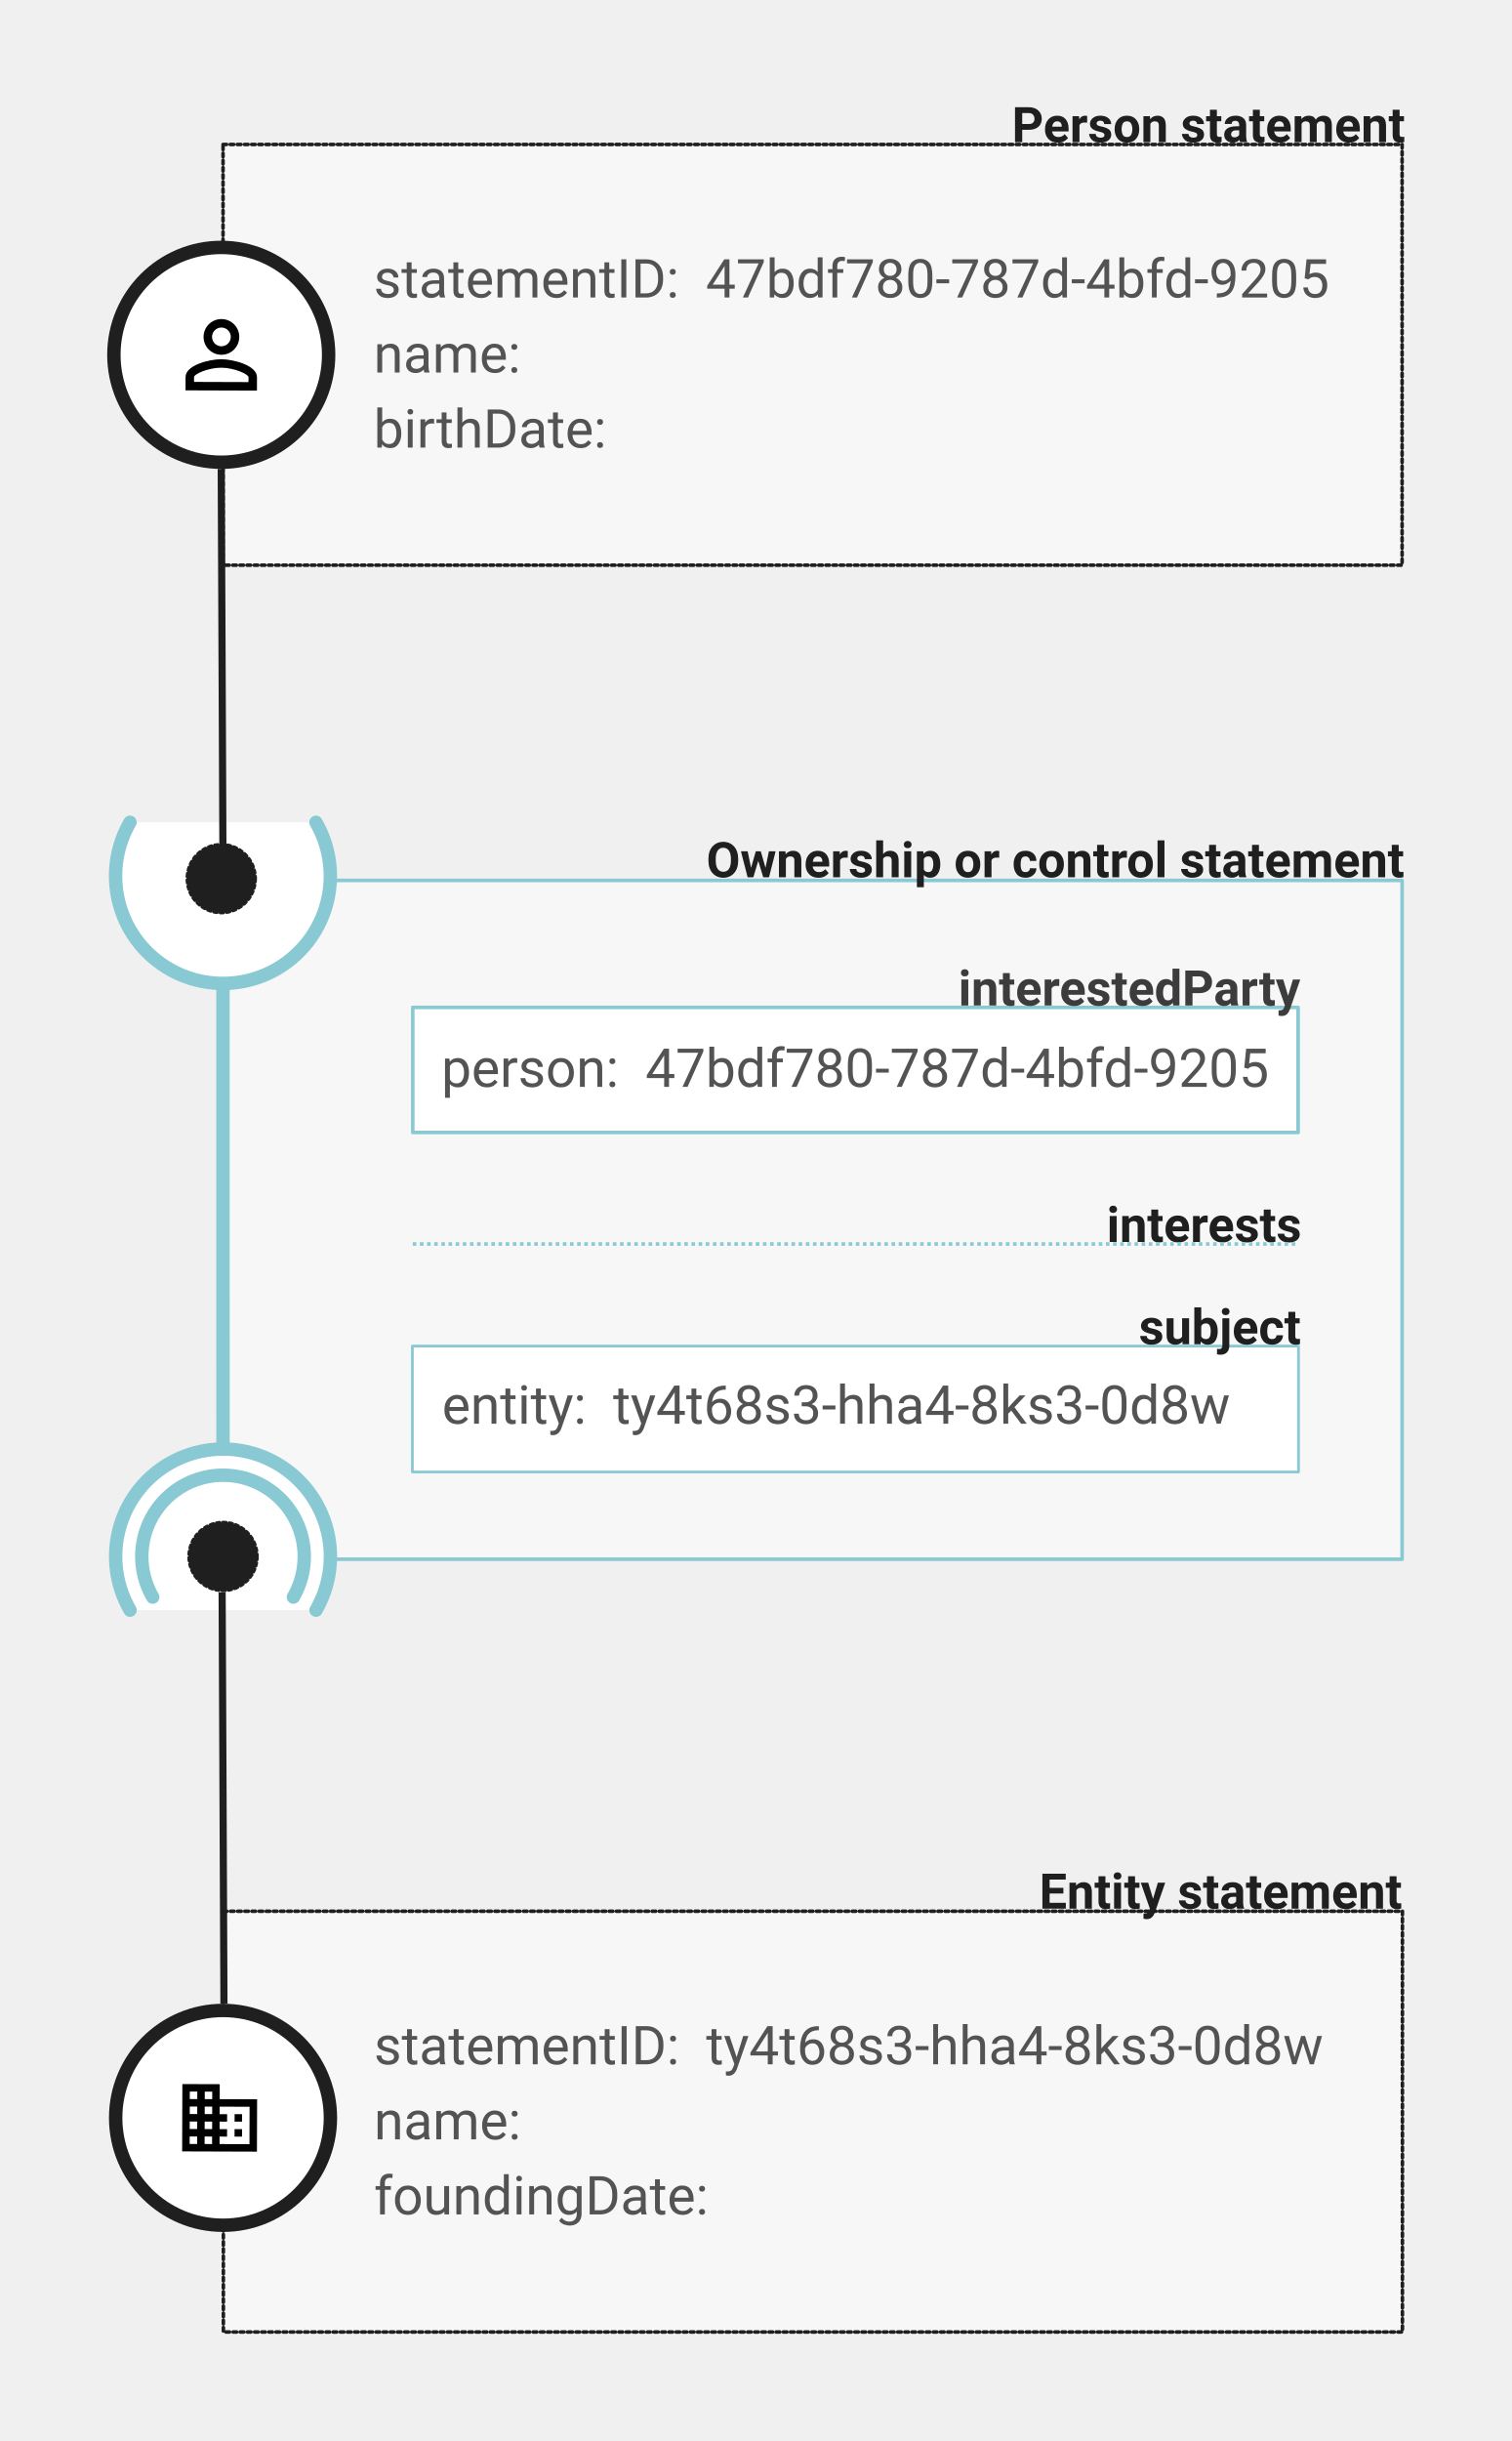
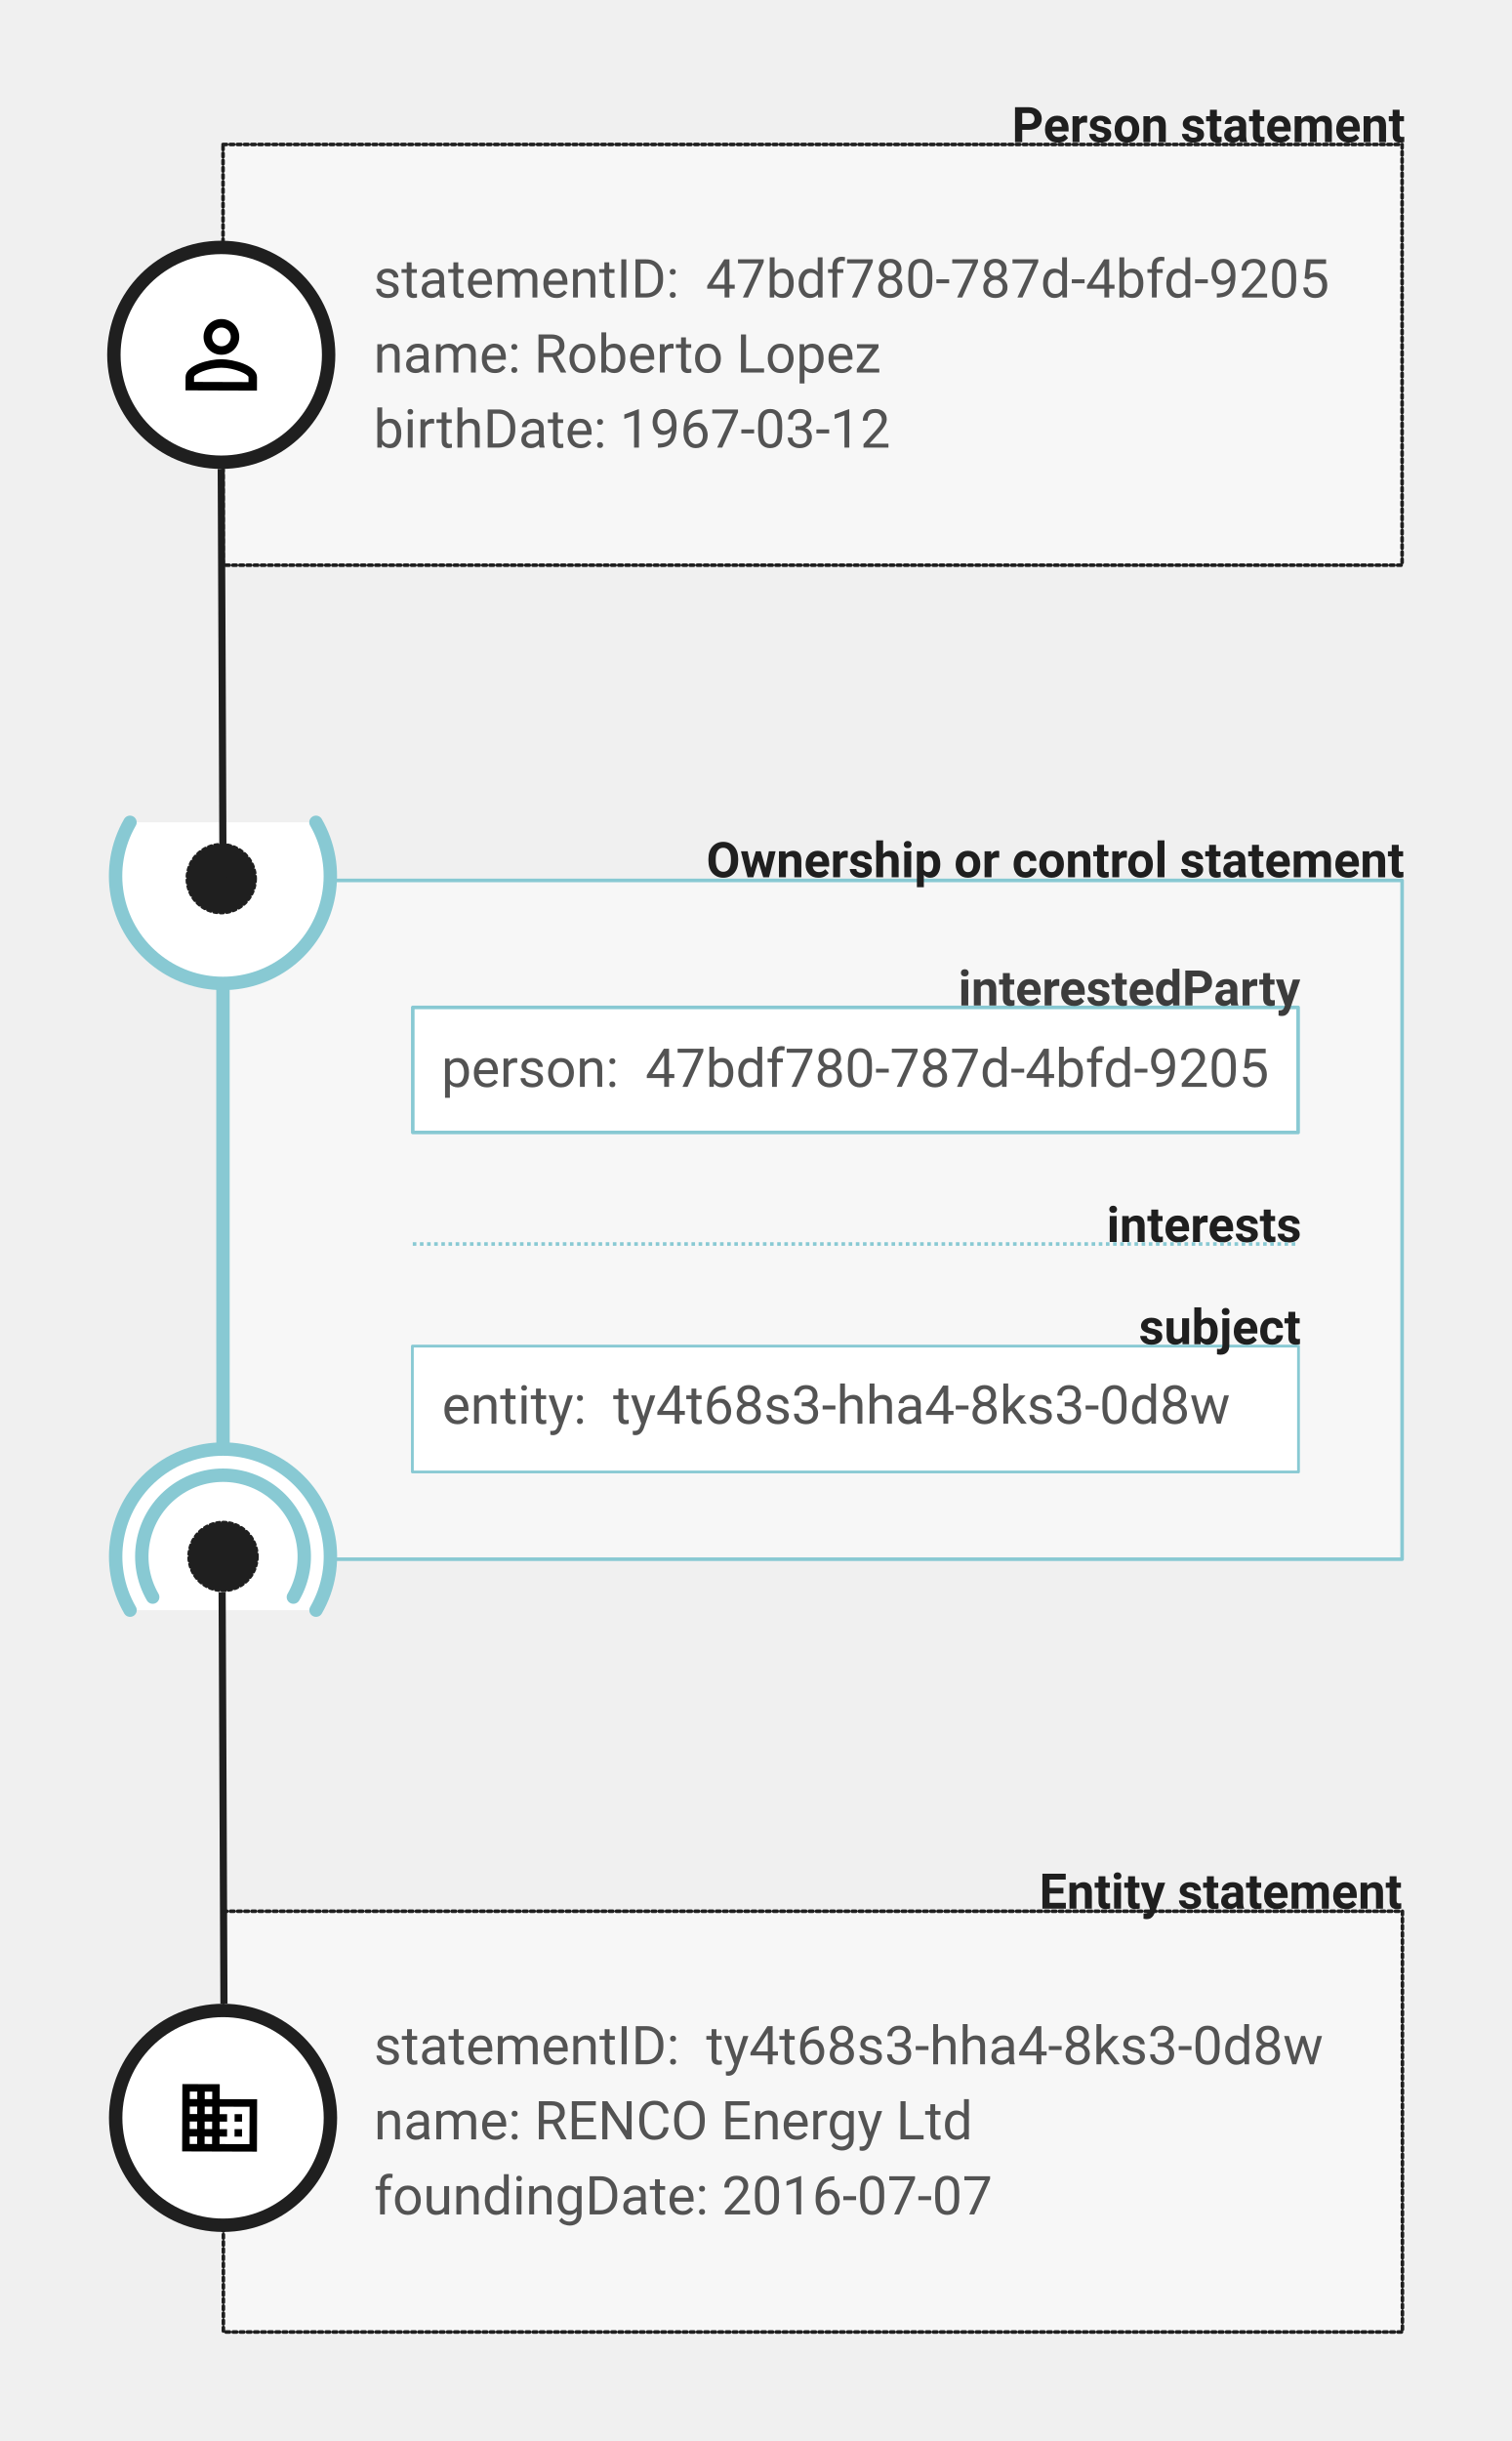
<svg xmlns="http://www.w3.org/2000/svg" id="Layer_1" data-name="Layer 1" viewBox="0 0 423.019 682.994" version="1.1" width="423.019" height="682.994">
  <defs id="defs3">
    <marker orient="auto" refY="0" refX="0" id="Arrow1Lend" style="overflow:visible">
      <path id="path4371" d="M 0,0 5,-5 -12.5,0 5,5 0,0 Z" style="fill:#00deb6;fill-opacity:1;fill-rule:evenodd;stroke:#00deb6;stroke-width:1pt;stroke-opacity:1" transform="matrix(-0.8,0,0,-0.8,-10,0)" />
    </marker>
    <marker orient="auto" refY="0" refX="0" id="Arrow1Mend" style="overflow:visible">
      <path id="path4377" d="M 0,0 5,-5 -12.5,0 5,5 0,0 Z" style="fill:#00deb6;fill-opacity:1;fill-rule:evenodd;stroke:#00deb6;stroke-width:1pt;stroke-opacity:1" transform="matrix(-0.4,0,0,-0.4,-4,0)" />
    </marker>
    <marker orient="auto" refY="0" refX="0" id="Arrow1Mstart" style="overflow:visible">
      <path id="path4374" d="M 0,0 5,-5 -12.5,0 5,5 0,0 Z" style="fill:#88c9d3;fill-opacity:1;fill-rule:evenodd;stroke:#88c9d3;stroke-width:1pt;stroke-opacity:1" transform="matrix(0.4,0,0,0.4,4,0)" />
    </marker>
    <style id="style5">.cls-1,.cls-10,.cls-11,.cls-7,.cls-8{fill:none;}.cls-1,.cls-11{stroke:#00deb6;}.cls-1,.cls-10,.cls-11,.cls-7{stroke-miterlimit:10;}.cls-2{fill:#00deb6;}.cls-3{font-size:16px;fill:#262737;}.cls-12,.cls-3{font-family:HKGrotesk-SemiBold, HK Grotesk;font-weight:700;}.cls-4{letter-spacing:-0.03em;}.cls-5{letter-spacing:-0.02em;}.cls-6{letter-spacing:0em;}.cls-7{stroke:#262737;}.cls-11,.cls-7{stroke-width:5px;}.cls-9{letter-spacing:-0.01em;}.cls-10{stroke:#e6e6e6;}.cls-12{font-size:12px;fill:gray;}.cls-13{letter-spacing:-0.03em;}.cls-14{letter-spacing:-0.01em;}.cls-15{letter-spacing:-0.02em;}.cls-16{letter-spacing:0em;}.cls-17{letter-spacing:0em;}.cls-18{letter-spacing:0em;}</style>
    <marker orient="auto" refY="0" refX="0" id="Arrow1Mstart-2" style="overflow:visible">
      <path id="path4374-0" d="M 0,0 5,-5 -12.5,0 5,5 0,0 Z" style="fill:#88c9d3;fill-opacity:1;fill-rule:evenodd;stroke:#88c9d3;stroke-width:1pt;stroke-opacity:1" transform="matrix(0.4,0,0,0.4,4,0)" />
    </marker>
    <clipPath id="p.1">
      <path style="clip-rule:evenodd" id="path3414" d="M 0,0 30,0 30,26 0,26 Z" />
    </clipPath>
    <clipPath id="p.2">
      <path style="clip-rule:evenodd" id="path3423" d="M 0,0 24,0 24,25 0,25 Z" />
    </clipPath>
    <clipPath id="p.1-3">
      <path style="clip-rule:evenodd" id="path3414-8" d="M 0,0 30,0 30,26 0,26 Z" />
    </clipPath>
    <clipPath id="p.1-3-0">
      <path style="clip-rule:evenodd" id="path3414-8-5" d="M 0,0 30,0 30,26 0,26 Z" />
    </clipPath>
    <clipPath id="p.2-5">
      <path style="clip-rule:evenodd" id="path3423-3" d="M 0,0 24,0 24,25 0,25 Z" />
    </clipPath>
    <clipPath id="p.1-9">
      <path style="clip-rule:evenodd" id="path3414-1" d="M 0,0 30,0 30,26 0,26 Z" />
    </clipPath>
    <marker orient="auto" refY="0" refX="0" id="Arrow1Mstart-2-5" style="overflow:visible">
      <path id="path4374-0-0" d="M 0,0 5,-5 -12.5,0 5,5 0,0 Z" style="fill:#00deb6;fill-opacity:1;fill-rule:evenodd;stroke:#00deb6;stroke-width:1pt;stroke-opacity:1" transform="matrix(0.4,0,0,0.4,4,0)" />
    </marker>
    <marker orient="auto" refY="0" refX="0" id="Arrow1Mstart-4" style="overflow:visible">
      <path id="path4374-9" d="M 0,0 5,-5 -12.5,0 5,5 0,0 Z" style="fill:#00deb6;fill-opacity:1;fill-rule:evenodd;stroke:#00deb6;stroke-width:1pt;stroke-opacity:1" transform="matrix(0.4,0,0,0.4,4,0)" />
    </marker>
    <marker orient="auto" refY="0" refX="0" id="Arrow1Mstart-2-9" style="overflow:visible">
      <path id="path4374-0-9" d="M 0,0 5,-5 -12.5,0 5,5 0,0 Z" style="fill:#88c9d3;fill-opacity:1;fill-rule:evenodd;stroke:#88c9d3;stroke-width:1pt;stroke-opacity:1" transform="matrix(0.4,0,0,0.4,4,0)" />
    </marker>
    <marker orient="auto" refY="0" refX="0" id="Arrow1Mstart-2-9-8" style="overflow:visible">
      <path id="path4374-0-9-9" d="M 0,0 5,-5 -12.5,0 5,5 0,0 Z" style="fill:#88c9d3;fill-opacity:1;fill-rule:evenodd;stroke:#88c9d3;stroke-width:1pt;stroke-opacity:1" transform="matrix(0.4,0,0,0.4,4,0)" />
    </marker>
  </defs>
  <rect style="fill:#f7f7f7;fill-opacity:1;stroke:#88c9d3;stroke-width:1;stroke-linecap:round;stroke-linejoin:round;stroke-miterlimit:10;stroke-dasharray:none;stroke-opacity:1" id="rect11772" width="330" height="189.927" x="62.427" y="246.344" />
  <path class="cls-11" id="circle209-2-0-1" style="fill:#ffffff;fill-opacity:1;stroke:#88c9d3;stroke-width:3.75;stroke-linecap:round;stroke-miterlimit:8.5;stroke-dasharray:none;stroke-opacity:1" d="m 36.4,450.528 a 30.052,30.052 0 0 1 6.709,-38.047 30.052,30.052 0 0 1 38.634,0 30.052,30.052 0 0 1 6.709,38.047" />
  <path class="cls-11" id="circle209-7-4" style="fill:none;stroke:#88c9d3;stroke-width:3.75;stroke-linecap:round;stroke-miterlimit:8.5;stroke-dasharray:none;stroke-opacity:1" d="m 42.737,446.87 a 22.735,22.735 0 0 1 5.075,-28.783 22.735,22.735 0 0 1 29.227,0 22.735,22.735 0 0 1 5.075,28.783" />
  <path class="cls-2" d="M 347.544,239.809 Z" id="path11-6" style="fill:#00deb6" />
  <path d="m 347.544,239.809 0,0 m 0,0 0,0 m 0,0 z m 0,0 z" id="path27-3" />
  <path class="cls-8" d="M 347.544,239.809 Z" id="path29-0" style="fill:none" />
  <path class="cls-8" d="M 347.544,239.809 Z" id="path41-6" style="fill:none" />
  <path d="m 347.544,239.809 z m 0,0 z m 0,0 z m 0,0 z m 0,0 z m 0,0 z m 0,0 z m 0,0 z m 0,0 z m 0,0 z m 0,0 z m 0,0 z" id="path43-0" />
  <path class="cls-10" d="m 347.544,239.809 0,0" id="path45-4" style="fill:none;stroke:#e6e6e6;stroke-miterlimit:10" />
  <path class="cls-10" d="m 347.544,239.809 0,0" id="path47-5" style="fill:none;stroke:#e6e6e6;stroke-miterlimit:10" />
  <path class="cls-10" d="m 347.544,239.809 0,0" id="path49-8" style="fill:none;stroke:#e6e6e6;stroke-miterlimit:10" />
  <path class="cls-10" d="m 347.544,239.809 0,0" id="path51-2" style="fill:none;stroke:#e6e6e6;stroke-miterlimit:10" />
  <path class="cls-10" d="m 347.544,239.809 0,0" id="path53-8" style="fill:none;stroke:#e6e6e6;stroke-miterlimit:10" />
  <path class="cls-10" d="m 347.544,239.809 0,0" id="path55-6" style="fill:none;stroke:#e6e6e6;stroke-miterlimit:10" />
  <path class="cls-10" d="m 347.544,239.809 0,0" id="path57-8" style="fill:none;stroke:#e6e6e6;stroke-miterlimit:10" />
  <path class="cls-10" d="m 347.544,239.809 0,0" id="path59-5" style="fill:none;stroke:#e6e6e6;stroke-miterlimit:10" />
  <path class="cls-10" d="m 347.544,239.809 0,0" id="path61-3" style="fill:none;stroke:#e6e6e6;stroke-miterlimit:10" />
  <path class="cls-10" d="m 347.544,239.809 0,0" id="path63-4" style="fill:none;stroke:#e6e6e6;stroke-miterlimit:10" />
  <path class="cls-10" d="m 347.544,239.809 0,0" id="path65-0" style="fill:none;stroke:#e6e6e6;stroke-miterlimit:10" />
  <path class="cls-10" d="m 347.544,239.809 0,0" id="path67-1" style="fill:none;stroke:#e6e6e6;stroke-miterlimit:10" />
  <path class="cls-10" d="m 347.544,239.809 0,0" id="path69-7" style="fill:none;stroke:#e6e6e6;stroke-miterlimit:10" />
  <path class="cls-10" d="m 347.544,239.809 0,0" id="path71-7" style="fill:none;stroke:#e6e6e6;stroke-miterlimit:10" />
  <path class="cls-10" d="m 347.544,239.809 0,0" id="path73-8" style="fill:none;stroke:#e6e6e6;stroke-miterlimit:10" />
  <path class="cls-10" d="m 347.544,239.809 0,0" id="path75-0" style="fill:none;stroke:#e6e6e6;stroke-miterlimit:10" />
  <path class="cls-10" d="m 347.544,239.809 0,0" id="path77-8" style="fill:none;stroke:#e6e6e6;stroke-miterlimit:10" />
  <path class="cls-11" d="m 347.544,239.809 0,0" id="path79-9" style="fill:none;stroke:#00deb6;stroke-width:5px;stroke-miterlimit:10" />
  <path class="cls-11" d="m 347.544,239.809 0,0" id="path85-7" style="fill:none;stroke:#00deb6;stroke-width:5px;stroke-miterlimit:10" />
  <path class="cls-11" d="m 347.544,239.809 0,0" id="path87-8" style="fill:none;stroke:#00deb6;stroke-width:5px;stroke-miterlimit:10" />
  <path class="cls-11" d="m 347.544,239.809 0,0" id="path89-3" style="fill:none;stroke:#00deb6;stroke-width:5px;stroke-miterlimit:10" />
  <path class="cls-11" d="m 347.544,239.809 0,0" id="path91-9" style="fill:none;stroke:#00deb6;stroke-width:5px;stroke-miterlimit:10" />
  <path class="cls-11" d="m 347.544,239.809 0,0" id="path93-7" style="fill:none;stroke:#00deb6;stroke-width:5px;stroke-miterlimit:10" />
  <path class="cls-11" d="m 347.544,239.809 0,0" id="path95-2" style="fill:none;stroke:#00deb6;stroke-width:5px;stroke-miterlimit:10" />
  <path class="cls-10" d="m 347.544,239.809 0,0" id="path97-5" style="fill:none;stroke:#e6e6e6;stroke-miterlimit:10" />
  <path class="cls-10" d="m 347.544,239.809 0,0" id="path99-0" style="fill:none;stroke:#e6e6e6;stroke-miterlimit:10" />
  <path class="cls-10" d="m 347.544,239.809 0,0" id="path101-2" style="fill:none;stroke:#e6e6e6;stroke-miterlimit:10" />
  <path class="cls-10" d="m 347.544,239.809 0,0" id="path103-4" style="fill:none;stroke:#e6e6e6;stroke-miterlimit:10" />
  <path class="cls-10" d="m 347.544,239.809 0,0" id="path105-8" style="fill:none;stroke:#e6e6e6;stroke-miterlimit:10" />
  <path class="cls-10" d="m 347.544,239.809 0,0" id="path107-0" style="fill:none;stroke:#e6e6e6;stroke-miterlimit:10" />
  <path class="cls-10" d="m 347.544,239.809 0,0" id="path109-6" style="fill:none;stroke:#e6e6e6;stroke-miterlimit:10" />
  <path class="cls-10" d="m 347.544,239.809 0,0" id="path111-2" style="fill:none;stroke:#e6e6e6;stroke-miterlimit:10" />
  <path class="cls-10" d="m 347.544,239.809 0,0" id="path113-6" style="fill:none;stroke:#e6e6e6;stroke-miterlimit:10" />
  <path class="cls-10" d="m 347.544,239.809 0,0" id="path115-5" style="fill:none;stroke:#e6e6e6;stroke-miterlimit:10" />
  <path class="cls-10" d="m 347.544,239.809 0,0" id="path117-6" style="fill:none;stroke:#e6e6e6;stroke-miterlimit:10" />
  <path class="cls-10" d="m 347.544,239.809 0,0" id="path119-6" style="fill:none;stroke:#e6e6e6;stroke-miterlimit:10" />
  <path class="cls-2" d="M 347.544,239.809 Z" id="path171-1" style="fill:#00deb6" />
  <path class="cls-2" d="M 347.544,239.809 Z" id="path197-3" style="fill:#00deb6" />
  <path class="cls-8" d="M 347.544,239.809 Z" id="path211-2" style="fill:none" />
  <path d="m 347.544,239.809 z m 0,0 z m 0,0 z m 0,0 z m 0,0 z m 0,0 z m 0,0 z m 0,0 z m 0,0 z m 0,0 z m 0,0 z m 0,0 z" id="path213-9" />
  <path class="cls-11" id="circle209-2-0-1-7" style="fill:#ffffff;fill-opacity:1;stroke:#88c9d3;stroke-width:3.75;stroke-linecap:round;stroke-miterlimit:8.5;stroke-dasharray:none;stroke-opacity:1" d="m 88.43,230.084 a 30.052,30.052 0 0 1 -6.709,38.047 30.052,30.052 0 0 1 -38.634,0 30.052,30.052 0 0 1 -6.709,-38.047" />
  <path style="fill:none;fill-rule:evenodd;stroke:#88c9d3;stroke-width:3.75;stroke-linecap:butt;stroke-linejoin:miter;stroke-miterlimit:8.5;stroke-dasharray:none;stroke-opacity:1" d="m 62.404,275.162 1.2e-5,85.868 0.016,44.42" id="path12354-2-8-1" />
  <rect style="fill:#ffffff;fill-opacity:1;stroke:#88c9d3;stroke-width:1;stroke-linecap:round;stroke-linejoin:round;stroke-miterlimit:10;stroke-dasharray:none;stroke-opacity:1" id="rect11772-8" width="247.794" height="35" x="115.527" y="281.87" />
  <text xml:space="preserve" style="font-style:normal;font-variant:normal;font-weight:normal;font-stretch:normal;font-size:15px;line-height:140%;font-family:Roboto;-inkscape-font-specification:'Roboto, Normal';text-align:start;letter-spacing:0px;word-spacing:0px;writing-mode:lr-tb;text-anchor:start;fill:#535353;fill-opacity:1;stroke:none;stroke-width:1px;stroke-linecap:butt;stroke-linejoin:miter;stroke-opacity:1" x="123.527" y="304.112" id="text14691">
    <tspan x="123.527" y="304.112" style="color:#000000;font-style:normal;font-variant:normal;font-weight:normal;font-stretch:normal;font-size:15px;line-height:140%;font-family:Roboto;-inkscape-font-specification:'Roboto, Normal';text-align:start;writing-mode:lr-tb;text-anchor:start;clip-rule:nonzero;display:inline;overflow:visible;visibility:visible;opacity:1;isolation:auto;mix-blend-mode:normal;color-interpolation:sRGB;color-interpolation-filters:linearRGB;solid-color:#000000;solid-opacity:1;fill:#535353;fill-opacity:1;fill-rule:nonzero;stroke:none;stroke-width:1px;stroke-linecap:butt;stroke-linejoin:miter;stroke-miterlimit:4;stroke-dasharray:none;stroke-dashoffset:0;stroke-opacity:1;color-rendering:auto;image-rendering:auto;shape-rendering:auto;text-rendering:auto;enable-background:accumulate" id="tspan9721">person:  47bdf780-787d-4bfd-9205</tspan>
    <tspan x="123.527" y="325.112" style="color:#000000;font-style:normal;font-variant:normal;font-weight:normal;font-stretch:normal;font-size:15px;line-height:140%;font-family:Roboto;-inkscape-font-specification:'Roboto, Normal';text-align:start;writing-mode:lr-tb;text-anchor:start;clip-rule:nonzero;display:inline;overflow:visible;visibility:visible;opacity:1;isolation:auto;mix-blend-mode:normal;color-interpolation:sRGB;color-interpolation-filters:linearRGB;solid-color:#000000;solid-opacity:1;fill:#535353;fill-opacity:1;fill-rule:nonzero;stroke:none;stroke-width:1px;stroke-linecap:butt;stroke-linejoin:miter;stroke-miterlimit:4;stroke-dasharray:none;stroke-dashoffset:0;stroke-opacity:1;color-rendering:auto;image-rendering:auto;shape-rendering:auto;text-rendering:auto;enable-background:accumulate" id="tspan9725" />
  </text>
  <text class="cls-3" id="text31-0" style="font-style:normal;font-variant:normal;font-weight:bold;font-stretch:normal;font-size:13.75px;line-height:125%;font-family:Roboto;-inkscape-font-specification:'Roboto, Bold';text-align:start;writing-mode:lr-tb;text-anchor:start;fill:#3c3c3c;fill-opacity:1;" x="257.208" y="281.337">
    <tspan x="268.208" y="281.337" id="tspan35-6" style="font-style:normal;font-variant:normal;font-weight:bold;font-stretch:normal;font-size:13.75px;line-height:125%;font-family:Roboto;-inkscape-font-specification:'Roboto, Bold';text-align:start;writing-mode:lr-tb;text-anchor:start;fill:#3c3c3c;fill-opacity:1;">interestedParty</tspan>
  </text>
  <text id="text9873" y="245.451" x="197.701" style="font-style:normal;font-variant:normal;font-weight:bold;font-stretch:normal;font-size:13.75px;line-height:120%;font-family:Roboto;-inkscape-font-specification:'Roboto, Bold';text-align:start;letter-spacing:0px;word-spacing:0px;writing-mode:lr-tb;text-anchor:start;fill:#1f1f1f;fill-opacity:1;stroke:none;stroke-width:1px;stroke-linecap:butt;stroke-linejoin:miter;stroke-opacity:1" xml:space="preserve">
    <tspan y="245.451" x="197.701" id="tspan9875">Ownership or control statement</tspan>
  </text>
  <rect style="fill:#ffffff;fill-opacity:1;stroke:#88c9d3;stroke-width:0.78;stroke-linecap:round;stroke-linejoin:round;stroke-miterlimit:10;stroke-dasharray:none;stroke-opacity:1" id="rect11772-8-5" width="248.014" height="35.22" x="115.417" y="376.635" />
  <text xml:space="preserve" style="font-style:normal;font-variant:normal;font-weight:normal;font-stretch:normal;font-size:15px;line-height:140%;font-family:Roboto;-inkscape-font-specification:'Roboto, Normal';text-align:start;letter-spacing:0px;word-spacing:0px;writing-mode:lr-tb;text-anchor:start;fill:#535353;fill-opacity:1;stroke:none;stroke-width:1px;stroke-linecap:butt;stroke-linejoin:miter;stroke-opacity:1" x="123.708" y="398.357" id="text14691-4">
    <tspan x="123.708" y="398.357" style="color:#000000;font-style:normal;font-variant:normal;font-weight:normal;font-stretch:normal;font-size:15px;line-height:140%;font-family:Roboto;-inkscape-font-specification:'Roboto, Normal';text-align:start;writing-mode:lr-tb;text-anchor:start;clip-rule:nonzero;display:inline;overflow:visible;visibility:visible;opacity:1;isolation:auto;mix-blend-mode:normal;color-interpolation:sRGB;color-interpolation-filters:linearRGB;solid-color:#000000;solid-opacity:1;fill:#535353;fill-opacity:1;fill-rule:nonzero;stroke:none;stroke-width:1px;stroke-linecap:butt;stroke-linejoin:miter;stroke-miterlimit:4;stroke-dasharray:none;stroke-dashoffset:0;stroke-opacity:1;color-rendering:auto;image-rendering:auto;shape-rendering:auto;text-rendering:auto;enable-background:accumulate" id="tspan9721-0">entity:  ty4t68s3-hha4-8ks3-0d8w  </tspan>
    <tspan x="123.708" y="419.357" style="color:#000000;font-style:normal;font-variant:normal;font-weight:normal;font-stretch:normal;font-size:15px;line-height:140%;font-family:Roboto;-inkscape-font-specification:'Roboto, Normal';text-align:start;writing-mode:lr-tb;text-anchor:start;clip-rule:nonzero;display:inline;overflow:visible;visibility:visible;opacity:1;isolation:auto;mix-blend-mode:normal;color-interpolation:sRGB;color-interpolation-filters:linearRGB;solid-color:#000000;solid-opacity:1;fill:#535353;fill-opacity:1;fill-rule:nonzero;stroke:none;stroke-width:1px;stroke-linecap:butt;stroke-linejoin:miter;stroke-miterlimit:4;stroke-dasharray:none;stroke-dashoffset:0;stroke-opacity:1;color-rendering:auto;image-rendering:auto;shape-rendering:auto;text-rendering:auto;enable-background:accumulate" id="tspan9725-6" />
  </text>
  <text class="cls-3" id="text31-0-9" style="font-style:normal;font-variant:normal;font-weight:bold;font-stretch:normal;font-size:13.75px;line-height:125%;font-family:Roboto;-inkscape-font-specification:'Roboto, Bold';text-align:start;writing-mode:lr-tb;text-anchor:start;fill:#ffffff;fill-opacity:1" x="307.743" y="376.111">
    <tspan x="318.743" y="376.111" id="tspan35-6-8" style="font-style:normal;font-variant:normal;font-weight:bold;font-stretch:normal;font-size:13.75px;line-height:125%;font-family:Roboto;-inkscape-font-specification:'Roboto, Bold';text-align:start;writing-mode:lr-tb;text-anchor:start;fill:#1f1f1f;fill-opacity:1">subject</tspan>
  </text>
  <text class="cls-3" id="text31-0-9-1" style="font-style:normal;font-variant:normal;font-weight:bold;font-stretch:normal;font-size:13.75px;line-height:125%;font-family:Roboto;-inkscape-font-specification:'Roboto, Bold';text-align:start;writing-mode:lr-tb;text-anchor:start;fill:#ffffff;fill-opacity:1" x="298.733" y="347.507">
    <tspan x="309.733" y="347.507" id="tspan35-6-8-4" style="font-style:normal;font-variant:normal;font-weight:bold;font-stretch:normal;font-size:13.75px;line-height:125%;font-family:Roboto;-inkscape-font-specification:'Roboto, Bold';text-align:start;writing-mode:lr-tb;text-anchor:start;fill:#1f1f1f;fill-opacity:1">interests</tspan>
  </text>
  <path style="fill:none;fill-rule:evenodd;stroke:#88c9d3;stroke-width:1;stroke-linecap:butt;stroke-linejoin:miter;stroke-miterlimit:4;stroke-dasharray:1, 1;stroke-dashoffset:0;stroke-opacity:1" d="m 115.527,348.071 247.794,0" id="path9962" />
  <circle style="color:#000000;clip-rule:nonzero;display:inline;overflow:visible;visibility:visible;opacity:1;isolation:auto;mix-blend-mode:normal;color-interpolation:sRGB;color-interpolation-filters:linearRGB;solid-color:#000000;solid-opacity:1;fill:#1f1f1f;fill-opacity:1;fill-rule:nonzero;stroke:#1f1f1f;stroke-width:0.899;stroke-linecap:round;stroke-linejoin:miter;stroke-miterlimit:4;stroke-dasharray:0.899, 0.899;stroke-dashoffset:0;stroke-opacity:1;color-rendering:auto;image-rendering:auto;shape-rendering:auto;text-rendering:auto;enable-background:accumulate" id="path9998" cx="61.927" cy="245.844" r="9.55" />
  <rect style="fill:#f7f7f7;fill-opacity:1;stroke:#1f1f1f;stroke-width:1;stroke-linecap:round;stroke-linejoin:round;stroke-miterlimit:10;stroke-dasharray:1, 1;stroke-dashoffset:0;stroke-opacity:1" id="rect11772-6" width="330" height="117.727" x="62.427" y="40.416" />
  <circle class="cls-11" id="circle209-2-0-1-7-8" style="fill:#ffffff;fill-opacity:1;stroke:#1f1f1f;stroke-width:3.75;stroke-linecap:round;stroke-miterlimit:8.5;stroke-dasharray:none;stroke-opacity:1" cx="61.927" cy="99.28" r="30.052" />
  <path id="path5743-9" d="m 61.979,91.644 a 2.623,2.623 0 1 1 -2.632,2.614 2.623,2.623 0 0 1 2.632,-2.614 m -0.036,11.242 c 3.71,0.012 7.614,1.849 7.611,2.648 l -0.005,1.374 -15.24,-0.05 0.005,-1.374 c 0,-0.799 3.918,-2.611 7.629,-2.598 m 0.044,-13.616 a 4.997,4.997 0 1 0 4.981,5.013 4.995,4.995 0 0 0 -4.981,-5.013 z m -0.036,11.242 c -3.335,-0.011 -9.999,1.641 -10.011,4.964 l -0.012,3.747 19.986,0.064 0.013,-3.747 c 0.011,-3.322 -6.641,-5.017 -9.976,-5.028 z" />
  <text id="text9873-3" y="39.775" x="283.209" style="font-style:normal;font-variant:normal;font-weight:bold;font-stretch:normal;font-size:13.75px;line-height:120%;font-family:Roboto;-inkscape-font-specification:'Roboto, Bold';text-align:start;letter-spacing:0px;word-spacing:0px;writing-mode:lr-tb;text-anchor:start;fill:#1f1f1f;fill-opacity:1;stroke:none;stroke-width:1px;stroke-linecap:butt;stroke-linejoin:miter;stroke-opacity:1" xml:space="preserve">
    <tspan y="39.775" x="283.209" id="tspan9875-6">Person statement</tspan>
  </text>
  <text xml:space="preserve" style="font-style:normal;font-variant:normal;font-weight:normal;font-stretch:normal;font-size:15px;line-height:140%;font-family:Roboto;-inkscape-font-specification:'Roboto, Normal';text-align:start;letter-spacing:0px;word-spacing:0px;writing-mode:lr-tb;text-anchor:start;fill:#535353;fill-opacity:1;stroke:none;stroke-width:1px;stroke-linecap:butt;stroke-linejoin:miter;stroke-opacity:1" x="104.577" y="83.246" id="text14691-8">
    <tspan x="104.577" y="83.246" style="color:#000000;font-style:normal;font-variant:normal;font-weight:normal;font-stretch:normal;font-size:15px;line-height:140%;font-family:Roboto;-inkscape-font-specification:'Roboto, Normal';text-align:start;writing-mode:lr-tb;text-anchor:start;clip-rule:nonzero;display:inline;overflow:visible;visibility:visible;opacity:1;isolation:auto;mix-blend-mode:normal;color-interpolation:sRGB;color-interpolation-filters:linearRGB;solid-color:#000000;solid-opacity:1;fill:#535353;fill-opacity:1;fill-rule:nonzero;stroke:none;stroke-width:1px;stroke-linecap:butt;stroke-linejoin:miter;stroke-miterlimit:4;stroke-dasharray:none;stroke-dashoffset:0;stroke-opacity:1;color-rendering:auto;image-rendering:auto;shape-rendering:auto;text-rendering:auto;enable-background:accumulate" id="tspan9721-8">statementID:  47bdf780-787d-4bfd-9205</tspan>
-     <tspan x="104.577" y="104.246" style="color:#000000;font-style:normal;font-variant:normal;font-weight:normal;font-stretch:normal;font-size:15px;line-height:140%;font-family:Roboto;-inkscape-font-specification:'Roboto, Normal';text-align:start;writing-mode:lr-tb;text-anchor:start;clip-rule:nonzero;display:inline;overflow:visible;visibility:visible;opacity:1;isolation:auto;mix-blend-mode:normal;color-interpolation:sRGB;color-interpolation-filters:linearRGB;solid-color:#000000;solid-opacity:1;fill:#535353;fill-opacity:1;fill-rule:nonzero;stroke:none;stroke-width:1px;stroke-linecap:butt;stroke-linejoin:miter;stroke-miterlimit:4;stroke-dasharray:none;stroke-dashoffset:0;stroke-opacity:1;color-rendering:auto;image-rendering:auto;shape-rendering:auto;text-rendering:auto;enable-background:accumulate" id="tspan10090">name:</tspan>
-     <tspan x="104.577" y="125.246" style="color:#000000;font-style:normal;font-variant:normal;font-weight:normal;font-stretch:normal;font-size:15px;line-height:140%;font-family:Roboto;-inkscape-font-specification:'Roboto, Normal';text-align:start;writing-mode:lr-tb;text-anchor:start;clip-rule:nonzero;display:inline;overflow:visible;visibility:visible;opacity:1;isolation:auto;mix-blend-mode:normal;color-interpolation:sRGB;color-interpolation-filters:linearRGB;solid-color:#000000;solid-opacity:1;fill:#535353;fill-opacity:1;fill-rule:nonzero;stroke:none;stroke-width:1px;stroke-linecap:butt;stroke-linejoin:miter;stroke-miterlimit:4;stroke-dasharray:none;stroke-dashoffset:0;stroke-opacity:1;color-rendering:auto;image-rendering:auto;shape-rendering:auto;text-rendering:auto;enable-background:accumulate" id="tspan10092">birthDate:</tspan>
+     <tspan x="104.577" y="104.246" style="color:#000000;font-style:normal;font-variant:normal;font-weight:normal;font-stretch:normal;font-size:15px;line-height:140%;font-family:Roboto;-inkscape-font-specification:'Roboto, Normal';text-align:start;writing-mode:lr-tb;text-anchor:start;clip-rule:nonzero;display:inline;overflow:visible;visibility:visible;opacity:1;isolation:auto;mix-blend-mode:normal;color-interpolation:sRGB;color-interpolation-filters:linearRGB;solid-color:#000000;solid-opacity:1;fill:#535353;fill-opacity:1;fill-rule:nonzero;stroke:none;stroke-width:1px;stroke-linecap:butt;stroke-linejoin:miter;stroke-miterlimit:4;stroke-dasharray:none;stroke-dashoffset:0;stroke-opacity:1;color-rendering:auto;image-rendering:auto;shape-rendering:auto;text-rendering:auto;enable-background:accumulate" id="tspan10090">name: Roberto Lopez</tspan>
+     <tspan x="104.577" y="125.246" style="color:#000000;font-style:normal;font-variant:normal;font-weight:normal;font-stretch:normal;font-size:15px;line-height:140%;font-family:Roboto;-inkscape-font-specification:'Roboto, Normal';text-align:start;writing-mode:lr-tb;text-anchor:start;clip-rule:nonzero;display:inline;overflow:visible;visibility:visible;opacity:1;isolation:auto;mix-blend-mode:normal;color-interpolation:sRGB;color-interpolation-filters:linearRGB;solid-color:#000000;solid-opacity:1;fill:#535353;fill-opacity:1;fill-rule:nonzero;stroke:none;stroke-width:1px;stroke-linecap:butt;stroke-linejoin:miter;stroke-miterlimit:4;stroke-dasharray:none;stroke-dashoffset:0;stroke-opacity:1;color-rendering:auto;image-rendering:auto;shape-rendering:auto;text-rendering:auto;enable-background:accumulate" id="tspan10092">birthDate: 1967-03-12</tspan>
    <tspan x="104.577" y="146.246" style="color:#000000;font-style:normal;font-variant:normal;font-weight:normal;font-stretch:normal;font-size:15px;line-height:140%;font-family:Roboto;-inkscape-font-specification:'Roboto, Normal';text-align:start;writing-mode:lr-tb;text-anchor:start;clip-rule:nonzero;display:inline;overflow:visible;visibility:visible;opacity:1;isolation:auto;mix-blend-mode:normal;color-interpolation:sRGB;color-interpolation-filters:linearRGB;solid-color:#000000;solid-opacity:1;fill:#535353;fill-opacity:1;fill-rule:nonzero;stroke:none;stroke-width:1px;stroke-linecap:butt;stroke-linejoin:miter;stroke-miterlimit:4;stroke-dasharray:none;stroke-dashoffset:0;stroke-opacity:1;color-rendering:auto;image-rendering:auto;shape-rendering:auto;text-rendering:auto;enable-background:accumulate" id="tspan9725-7" />
  </text>
  <circle style="color:#000000;clip-rule:nonzero;display:inline;overflow:visible;visibility:visible;opacity:1;isolation:auto;mix-blend-mode:normal;color-interpolation:sRGB;color-interpolation-filters:linearRGB;solid-color:#000000;solid-opacity:1;fill:#1f1f1f;fill-opacity:1;fill-rule:nonzero;stroke:#1f1f1f;stroke-width:0.899;stroke-linecap:round;stroke-linejoin:miter;stroke-miterlimit:4;stroke-dasharray:0.899, 0.899;stroke-dashoffset:0;stroke-opacity:1;color-rendering:auto;image-rendering:auto;shape-rendering:auto;text-rendering:auto;enable-background:accumulate" id="path9998-4" cx="62.426" cy="435.502" r="9.55" />
  <path style="fill:none;fill-rule:evenodd;stroke:#1f1f1f;stroke-width:2;stroke-linecap:butt;stroke-linejoin:miter;stroke-miterlimit:8.5;stroke-dasharray:none;stroke-opacity:1" d="m 61.919,131.207 0.508,115.137" id="path12354-2-8-1-9" />
  <rect style="fill:#f7f7f7;fill-opacity:1;stroke:#1f1f1f;stroke-width:1;stroke-linecap:round;stroke-linejoin:round;stroke-miterlimit:10;stroke-dasharray:1, 1;stroke-dashoffset:0;stroke-opacity:1" id="rect11772-6-1" width="330" height="117.727" x="62.519" y="534.767" />
  <text id="text9873-3-5" y="534.037" x="290.875" style="font-style:normal;font-variant:normal;font-weight:bold;font-stretch:normal;font-size:13.75px;line-height:120%;font-family:Roboto;-inkscape-font-specification:'Roboto, Bold';text-align:start;letter-spacing:0px;word-spacing:0px;writing-mode:lr-tb;text-anchor:start;fill:#1f1f1f;fill-opacity:1;stroke:none;stroke-width:1px;stroke-linecap:butt;stroke-linejoin:miter;stroke-opacity:1" xml:space="preserve">
    <tspan y="534.037" x="290.875" id="tspan9875-6-7">Entity statement</tspan>
  </text>
  <text xml:space="preserve" style="font-style:normal;font-variant:normal;font-weight:normal;font-stretch:normal;font-size:15px;line-height:140%;font-family:Roboto;-inkscape-font-specification:'Roboto, Normal';text-align:start;letter-spacing:0px;word-spacing:0px;writing-mode:lr-tb;text-anchor:start;fill:#535353;fill-opacity:1;stroke:none;stroke-width:1px;stroke-linecap:butt;stroke-linejoin:miter;stroke-opacity:1" x="104.669" y="577.597" id="text14691-8-2">
    <tspan x="104.669" y="577.597" style="color:#000000;font-style:normal;font-variant:normal;font-weight:normal;font-stretch:normal;font-size:15px;line-height:140%;font-family:Roboto;-inkscape-font-specification:'Roboto, Normal';text-align:start;writing-mode:lr-tb;text-anchor:start;clip-rule:nonzero;display:inline;overflow:visible;visibility:visible;opacity:1;isolation:auto;mix-blend-mode:normal;color-interpolation:sRGB;color-interpolation-filters:linearRGB;solid-color:#000000;solid-opacity:1;fill:#535353;fill-opacity:1;fill-rule:nonzero;stroke:none;stroke-width:1px;stroke-linecap:butt;stroke-linejoin:miter;stroke-miterlimit:4;stroke-dasharray:none;stroke-dashoffset:0;stroke-opacity:1;color-rendering:auto;image-rendering:auto;shape-rendering:auto;text-rendering:auto;enable-background:accumulate" id="tspan9721-8-6">statementID:  ty4t68s3-hha4-8ks3-0d8w</tspan>
-     <tspan x="104.669" y="598.597" style="color:#000000;font-style:normal;font-variant:normal;font-weight:normal;font-stretch:normal;font-size:15px;line-height:140%;font-family:Roboto;-inkscape-font-specification:'Roboto, Normal';text-align:start;writing-mode:lr-tb;text-anchor:start;clip-rule:nonzero;display:inline;overflow:visible;visibility:visible;opacity:1;isolation:auto;mix-blend-mode:normal;color-interpolation:sRGB;color-interpolation-filters:linearRGB;solid-color:#000000;solid-opacity:1;fill:#535353;fill-opacity:1;fill-rule:nonzero;stroke:none;stroke-width:1px;stroke-linecap:butt;stroke-linejoin:miter;stroke-miterlimit:4;stroke-dasharray:none;stroke-dashoffset:0;stroke-opacity:1;color-rendering:auto;image-rendering:auto;shape-rendering:auto;text-rendering:auto;enable-background:accumulate" id="tspan10090-0">name:</tspan>
-     <tspan x="104.669" y="619.597" style="color:#000000;font-style:normal;font-variant:normal;font-weight:normal;font-stretch:normal;font-size:15px;line-height:140%;font-family:Roboto;-inkscape-font-specification:'Roboto, Normal';text-align:start;writing-mode:lr-tb;text-anchor:start;clip-rule:nonzero;display:inline;overflow:visible;visibility:visible;opacity:1;isolation:auto;mix-blend-mode:normal;color-interpolation:sRGB;color-interpolation-filters:linearRGB;solid-color:#000000;solid-opacity:1;fill:#535353;fill-opacity:1;fill-rule:nonzero;stroke:none;stroke-width:1px;stroke-linecap:butt;stroke-linejoin:miter;stroke-miterlimit:4;stroke-dasharray:none;stroke-dashoffset:0;stroke-opacity:1;color-rendering:auto;image-rendering:auto;shape-rendering:auto;text-rendering:auto;enable-background:accumulate" id="tspan10092-1">foundingDate:</tspan>
+     <tspan x="104.669" y="598.597" style="color:#000000;font-style:normal;font-variant:normal;font-weight:normal;font-stretch:normal;font-size:15px;line-height:140%;font-family:Roboto;-inkscape-font-specification:'Roboto, Normal';text-align:start;writing-mode:lr-tb;text-anchor:start;clip-rule:nonzero;display:inline;overflow:visible;visibility:visible;opacity:1;isolation:auto;mix-blend-mode:normal;color-interpolation:sRGB;color-interpolation-filters:linearRGB;solid-color:#000000;solid-opacity:1;fill:#535353;fill-opacity:1;fill-rule:nonzero;stroke:none;stroke-width:1px;stroke-linecap:butt;stroke-linejoin:miter;stroke-miterlimit:4;stroke-dasharray:none;stroke-dashoffset:0;stroke-opacity:1;color-rendering:auto;image-rendering:auto;shape-rendering:auto;text-rendering:auto;enable-background:accumulate" id="tspan10090-0">name: RENCO Energy Ltd</tspan>
+     <tspan x="104.669" y="619.597" style="color:#000000;font-style:normal;font-variant:normal;font-weight:normal;font-stretch:normal;font-size:15px;line-height:140%;font-family:Roboto;-inkscape-font-specification:'Roboto, Normal';text-align:start;writing-mode:lr-tb;text-anchor:start;clip-rule:nonzero;display:inline;overflow:visible;visibility:visible;opacity:1;isolation:auto;mix-blend-mode:normal;color-interpolation:sRGB;color-interpolation-filters:linearRGB;solid-color:#000000;solid-opacity:1;fill:#535353;fill-opacity:1;fill-rule:nonzero;stroke:none;stroke-width:1px;stroke-linecap:butt;stroke-linejoin:miter;stroke-miterlimit:4;stroke-dasharray:none;stroke-dashoffset:0;stroke-opacity:1;color-rendering:auto;image-rendering:auto;shape-rendering:auto;text-rendering:auto;enable-background:accumulate" id="tspan10092-1">foundingDate: 2016-07-07</tspan>
    <tspan x="104.669" y="640.597" style="color:#000000;font-style:normal;font-variant:normal;font-weight:normal;font-stretch:normal;font-size:15px;line-height:140%;font-family:Roboto;-inkscape-font-specification:'Roboto, Normal';text-align:start;writing-mode:lr-tb;text-anchor:start;clip-rule:nonzero;display:inline;overflow:visible;visibility:visible;opacity:1;isolation:auto;mix-blend-mode:normal;color-interpolation:sRGB;color-interpolation-filters:linearRGB;solid-color:#000000;solid-opacity:1;fill:#535353;fill-opacity:1;fill-rule:nonzero;stroke:none;stroke-width:1px;stroke-linecap:butt;stroke-linejoin:miter;stroke-miterlimit:4;stroke-dasharray:none;stroke-dashoffset:0;stroke-opacity:1;color-rendering:auto;image-rendering:auto;shape-rendering:auto;text-rendering:auto;enable-background:accumulate" id="tspan9725-7-4" />
  </text>
  <path style="fill:none;fill-rule:evenodd;stroke:#1f1f1f;stroke-width:2;stroke-linecap:butt;stroke-linejoin:miter;stroke-miterlimit:8.5;stroke-dasharray:none;stroke-opacity:1" d="m 62.172,445.507 0.508,115.137" id="path12354-2-8-1-9-1" />
  <circle class="cls-11" id="circle209-2-0-1-6" style="fill:#ffffff;fill-opacity:1;stroke:#1f1f1f;stroke-width:3.75;stroke-linecap:round;stroke-miterlimit:8.5;stroke-dasharray:none;stroke-opacity:1" cx="62.426" cy="592.575" r="30.052" />
  <path id="path4516-3" d="m 61.493,587.346 0.013,-4.186 -10.466,-0.034 -0.059,18.838 20.932,0.068 0.048,-14.652 z m -6.32,12.539 -2.093,-0.007 0.006,-2.093 2.093,0.007 z m 0.013,-4.186 -2.093,-0.007 0.006,-2.093 2.093,0.007 z m 0.013,-4.186 -2.093,-0.007 0.006,-2.093 2.093,0.007 z m 0.013,-4.186 -2.093,-0.007 0.006,-2.093 2.093,0.007 z m 4.146,12.573 -2.093,-0.006 0.006,-2.095 2.093,0.007 z m 0.013,-4.186 -2.093,-0.006 0.006,-2.093 2.093,0.007 z m 0.013,-4.186 -2.093,-0.006 0.006,-2.093 2.093,0.007 z m 0.013,-4.186 -2.093,-0.006 0.007,-2.093 2.093,0.007 z m 10.426,12.593 -8.373,-0.025 0.006,-2.093 2.093,0.007 0.006,-2.093 -2.093,-0.006 0.006,-2.093 2.093,0.007 0.006,-2.093 -2.093,-0.006 0.006,-2.093 8.373,0.028 z m -2.066,-8.38 -2.093,-0.006 -0.007,2.093 2.093,0.007 z m -0.013,4.186 -2.093,-0.006 -0.007,2.093 2.093,0.007 z" />
</svg>
